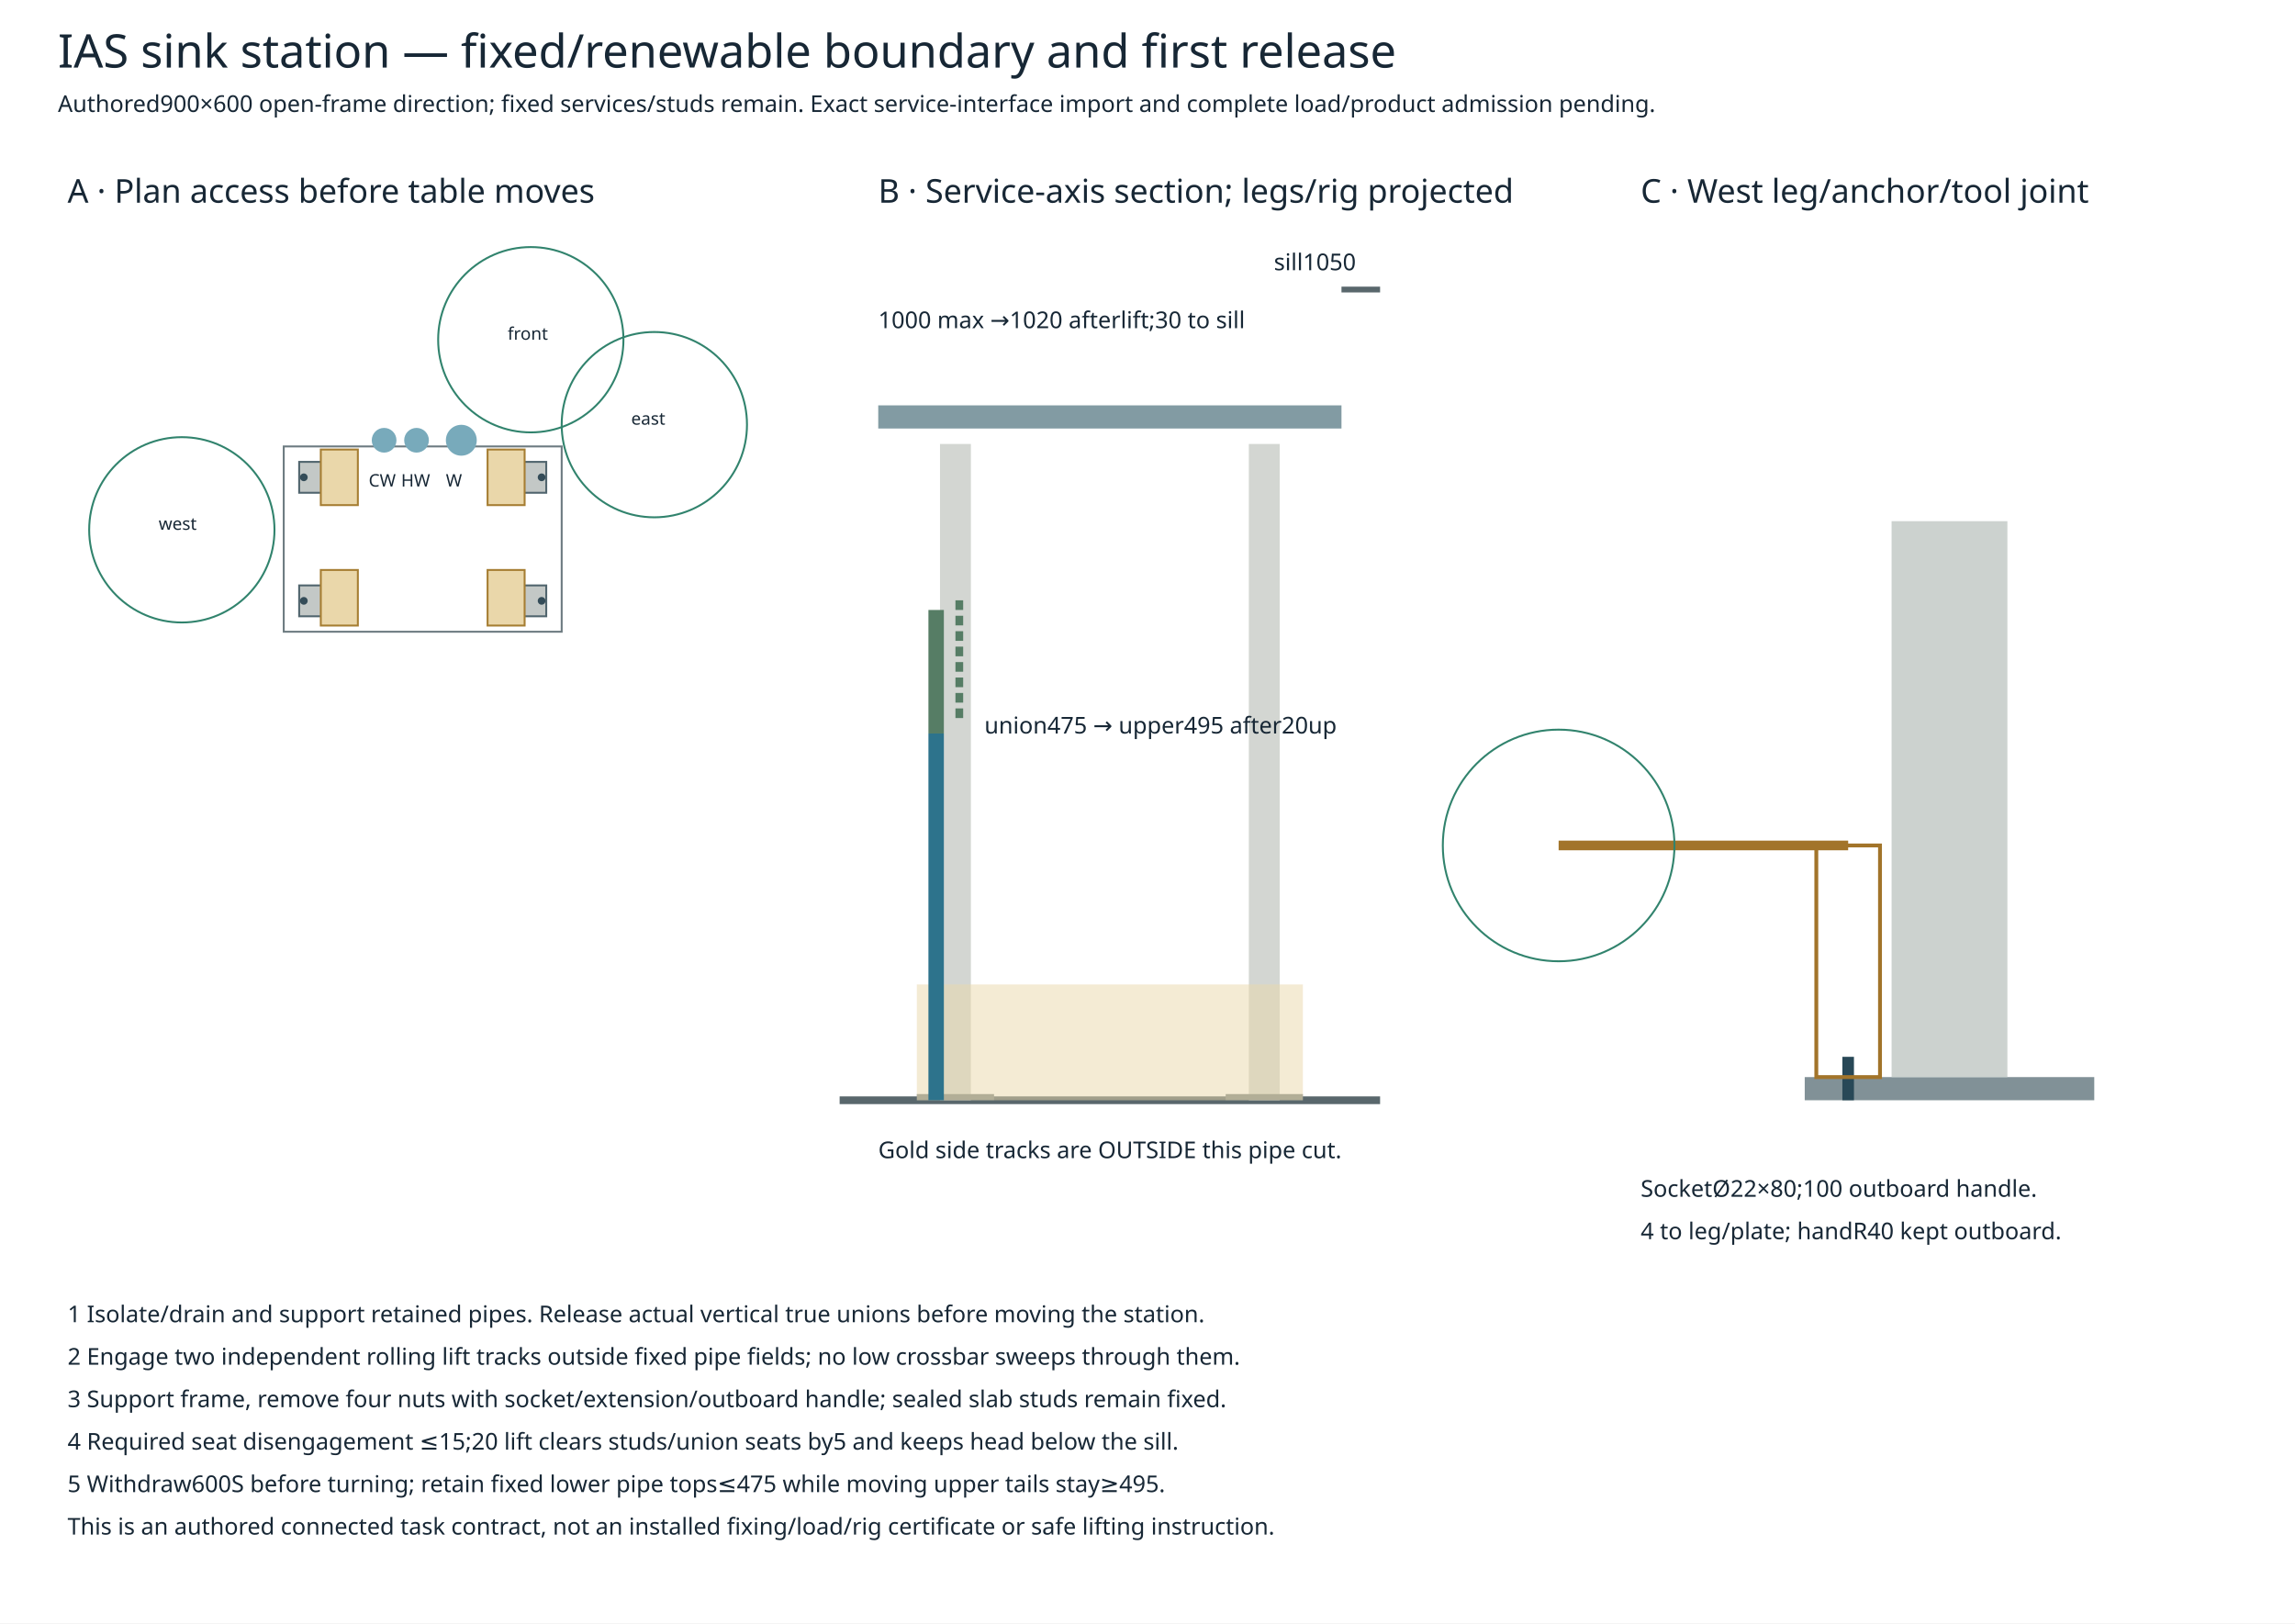
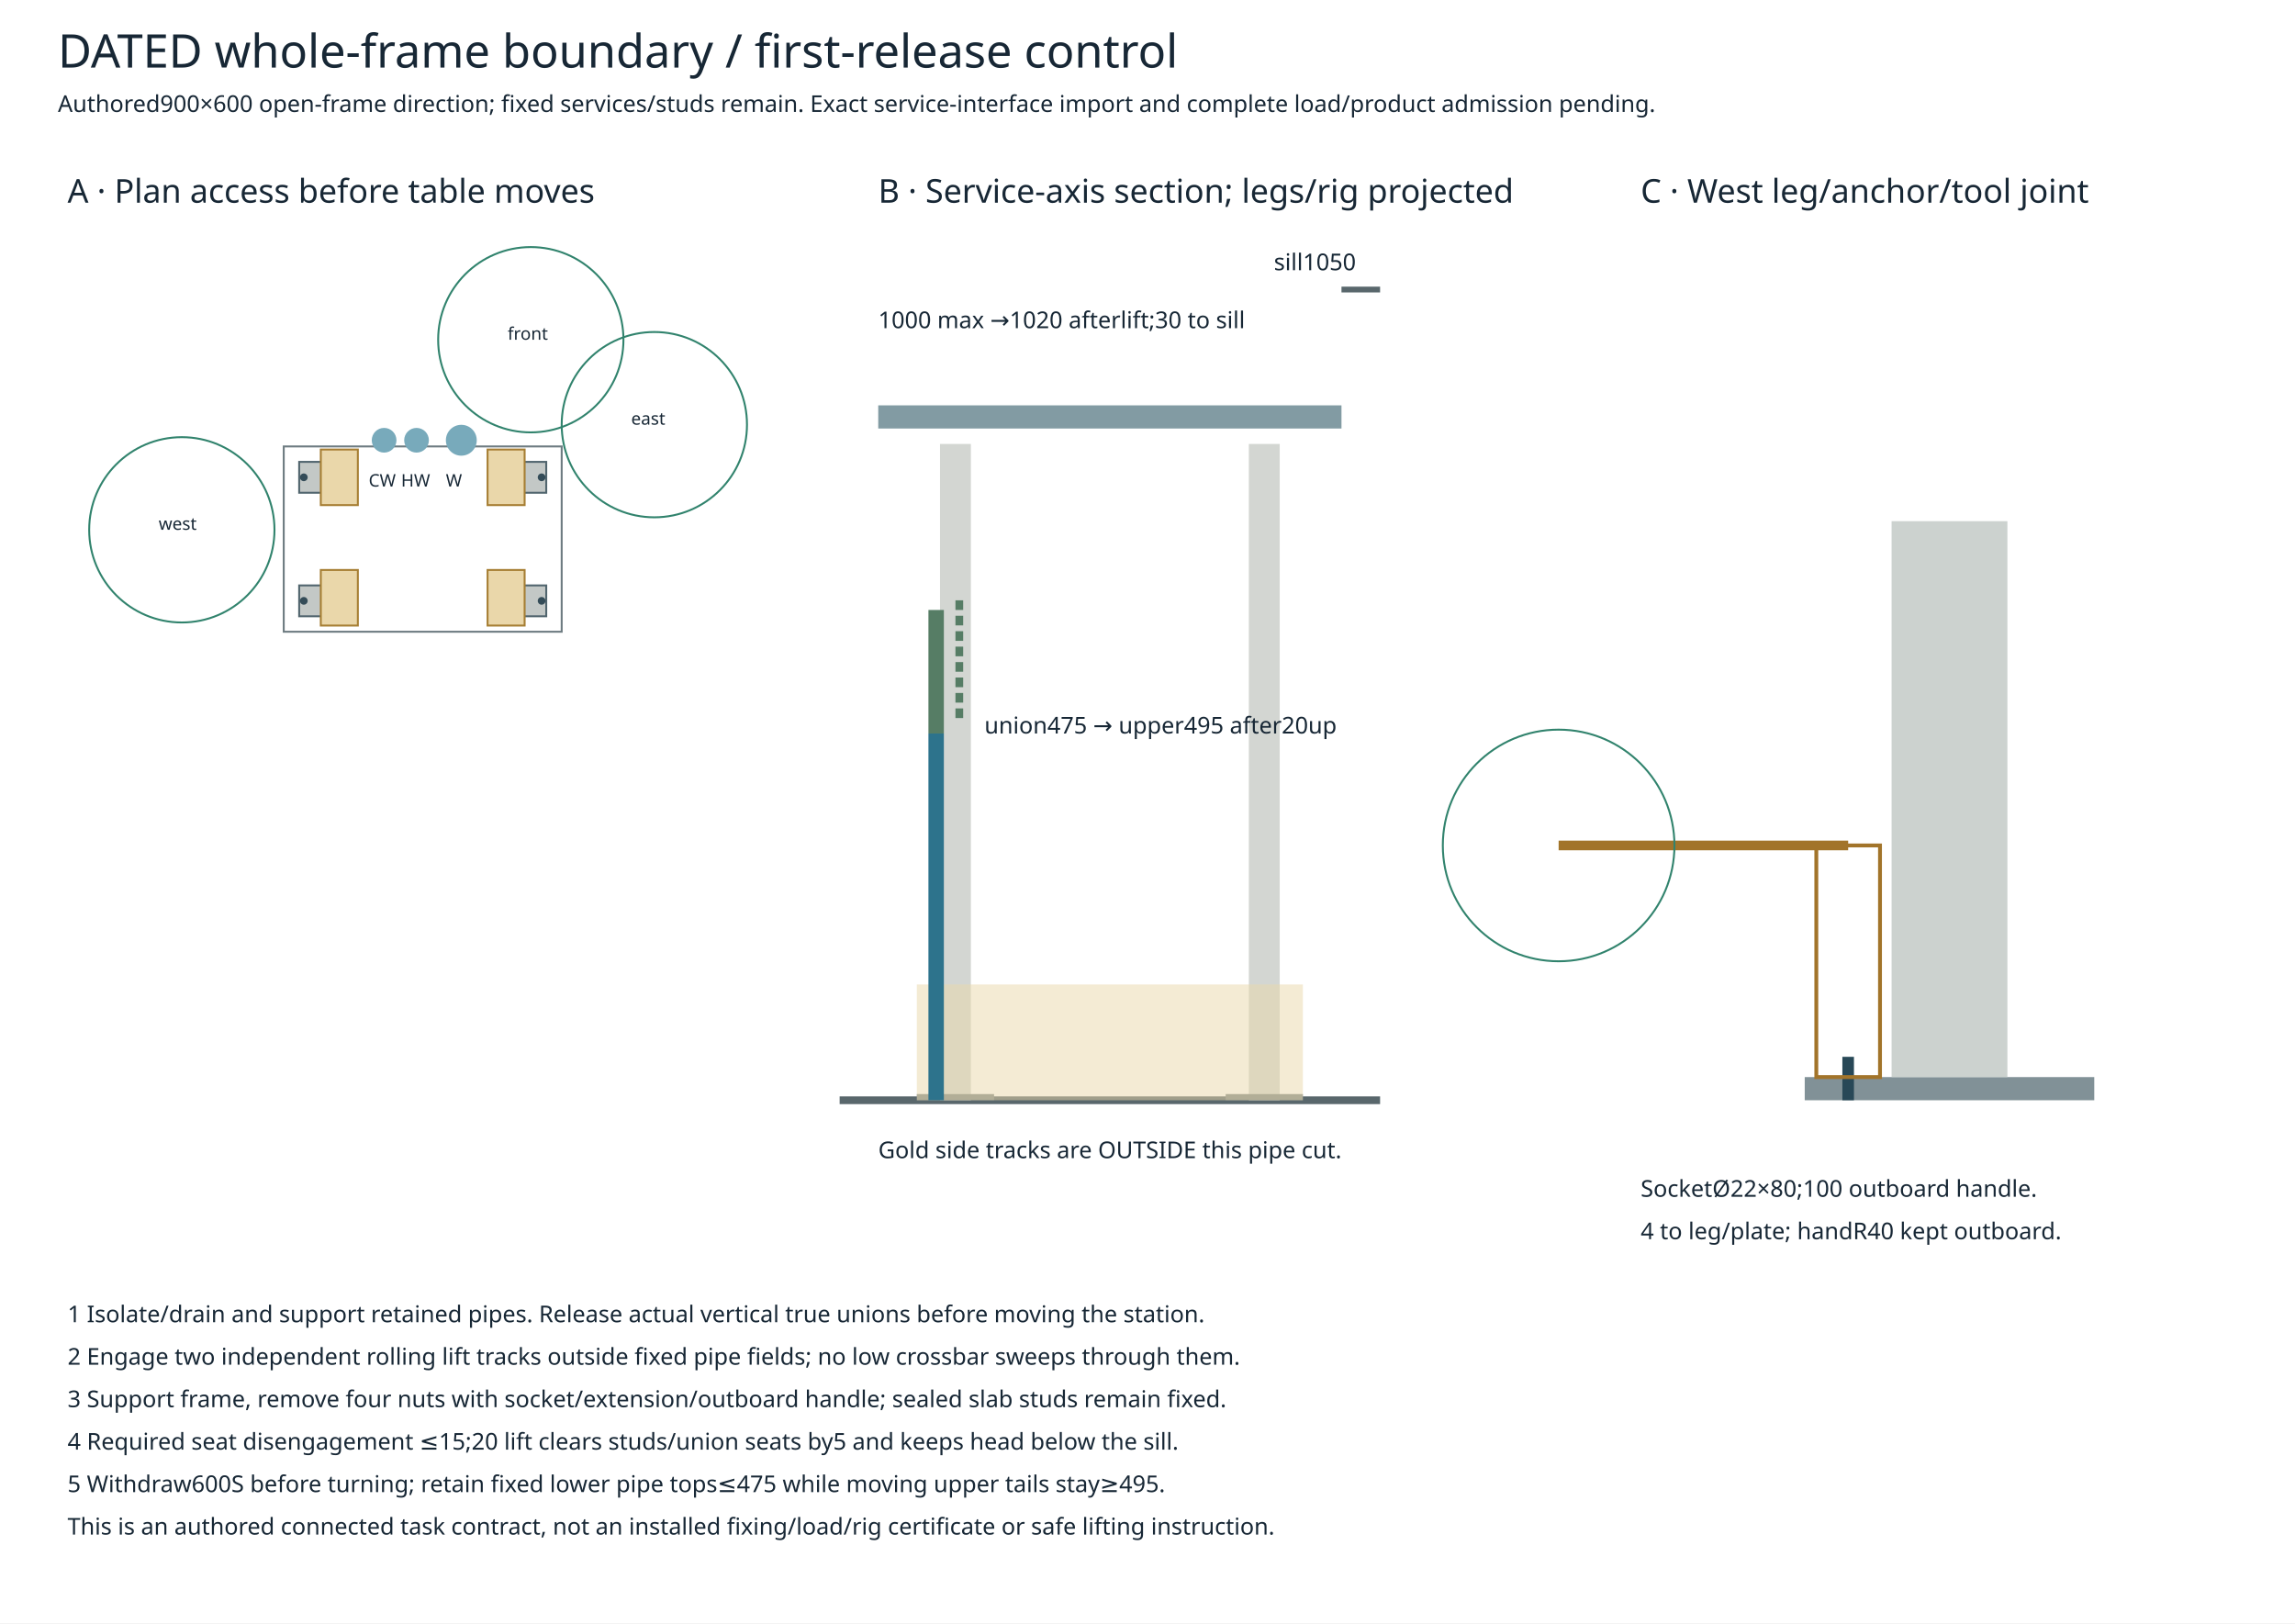
<svg xmlns="http://www.w3.org/2000/svg" width="1189mm" height="841mm" viewBox="0 0 1189 841">
  <rect width="1189" height="841" fill="white" />
  <style>text{font-family:sans-serif;fill:#172735}.n{font-size:12px}</style>
-   <text x="30" y="35" font-size="24">IAS sink station — fixed/renewable boundary and first release</text>
+   <text x="30" y="35" font-size="24">DATED whole-frame boundary / first-release control</text>
  <text x="30" y="58" class="n">Authored900×600 open-frame direction; fixed services/studs remain. Exact service-interface import and complete load/product admission pending.</text>
  <text x="35" y="105" font-size="17">A · Plan access before table moves</text>
  <rect x="147" y="231.28" width="144" height="96" fill="none" stroke="#6d7b81" />
  <rect x="155" y="239.28" width="16" height="16" fill="#c3c8c6" stroke="#51656e" />
  <rect x="267" y="239.28" width="16" height="16" fill="#c3c8c6" stroke="#51656e" />
  <rect x="155" y="303.28" width="16" height="16" fill="#c3c8c6" stroke="#51656e" />
  <rect x="267" y="303.28" width="16" height="16" fill="#c3c8c6" stroke="#51656e" />
  <rect x="166.2" y="232.88" width="19.2" height="28.8" fill="#ead7aa" stroke="#a67e33" />
  <rect x="252.6" y="232.88" width="19.2" height="28.8" fill="#ead7aa" stroke="#a67e33" />
  <rect x="166.2" y="295.28" width="19.2" height="28.8" fill="#ead7aa" stroke="#a67e33" />
  <rect x="252.6" y="295.28" width="19.2" height="28.8" fill="#ead7aa" stroke="#a67e33" />
  <circle cx="157.4" cy="247.28" r="2" fill="#344c58" />
  <circle cx="280.6" cy="247.28" r="2" fill="#344c58" />
  <circle cx="157.4" cy="311.28" r="2" fill="#344c58" />
  <circle cx="280.6" cy="311.28" r="2" fill="#344c58" />
  <circle cx="199" cy="228.08" r="6.4" fill="#78aabb" />
  <text x="191" y="252.08" font-size="9">CW</text>
  <circle cx="215.8" cy="228.08" r="6.4" fill="#78aabb" />
  <text x="207.8" y="252.08" font-size="9">HW</text>
  <circle cx="239" cy="228.08" r="8" fill="#78aabb" />
  <text x="231" y="252.08" font-size="9">W</text>
  <circle cx="275" cy="176" r="48" fill="none" stroke="#31836d" />
  <text x="263" y="176" font-size="9">front</text>
  <circle cx="94.2" cy="274.48" r="48" fill="none" stroke="#31836d" />
  <text x="82.2" y="274.48" font-size="9">west</text>
  <circle cx="339" cy="220" r="48" fill="none" stroke="#31836d" />
  <text x="327" y="220" font-size="9">east</text>
  <text x="455" y="105" font-size="17">B · Service-axis section; legs/rig projected</text>
  <line x1="435" y1="570" x2="715" y2="570" stroke="#59676c" stroke-width="4" />
  <line x1="695" y1="150" x2="715" y2="150" stroke="#59676c" stroke-width="3" />
  <text x="660" y="140" class="n">sill1050</text>
  <rect x="487" y="230" width="16" height="340" fill="#d3d6d2" />
  <rect x="475" y="566.8" width="40" height="3.2" fill="#7b8585" />
  <rect x="647" y="230" width="16" height="340" fill="#d3d6d2" />
  <rect x="635" y="566.8" width="40" height="3.2" fill="#7b8585" />
  <rect x="455" y="210" width="240" height="12" fill="#829ba3" />
  <rect x="475" y="510" width="200" height="60" fill="#ead7aa" opacity=".5" />
  <text x="455" y="600" class="n">Gold side tracks are OUTSIDE this pipe cut.</text>
  <line x1="485" y1="570" x2="485" y2="380" stroke="#2d738c" stroke-width="8" />
  <line x1="485" y1="380" x2="485" y2="316" stroke="#567d65" stroke-width="8" />
  <line x1="497" y1="372" x2="497" y2="308" stroke="#567d65" stroke-width="4" stroke-dasharray="5 3" />
  <text x="510" y="380" class="n">union475 → upper495 after20up</text>
  <text x="455" y="170" class="n">1000 max →1020 afterlift;30 to sill</text>
  <text x="850" y="105" font-size="17">C · West leg/anchor/tool joint</text>
  <rect x="935" y="558" width="150" height="12" fill="#819197" />
  <rect x="980" y="270" width="60" height="288" fill="#ccd2cf" />
  <line x1="957.5" y1="570" x2="957.5" y2="547.5" stroke="#284857" stroke-width="6" />
  <rect x="941" y="438" width="33" height="120" fill="none" stroke="#a2742a" stroke-width="2" />
  <line x1="957.5" y1="438" x2="807.5" y2="438" stroke="#a2742a" stroke-width="5" />
  <circle cx="807.5" cy="438" r="60" fill="none" stroke="#31836d" />
  <text x="850" y="620" class="n">SocketØ22×80;100 outboard handle.</text>
  <text x="850" y="642" class="n">4 to leg/plate; handR40 kept outboard.</text>
  <text x="35" y="685" class="n">1 Isolate/drain and support retained pipes. Release actual vertical true unions before moving the station.</text>
  <text x="35" y="707" class="n">2 Engage two independent rolling lift tracks outside fixed pipe fields; no low crossbar sweeps through them.</text>
  <text x="35" y="729" class="n">3 Support frame, remove four nuts with socket/extension/outboard handle; sealed slab studs remain fixed.</text>
  <text x="35" y="751" class="n">4 Required seat disengagement ≤15;20 lift clears studs/union seats by5 and keeps head below the sill.</text>
  <text x="35" y="773" class="n">5 Withdraw600S before turning; retain fixed lower pipe tops≤475 while moving upper tails stay≥495.</text>
  <text x="35" y="795" class="n">This is an authored connected task contract, not an installed fixing/load/rig certificate or safe lifting instruction.</text>
</svg>
